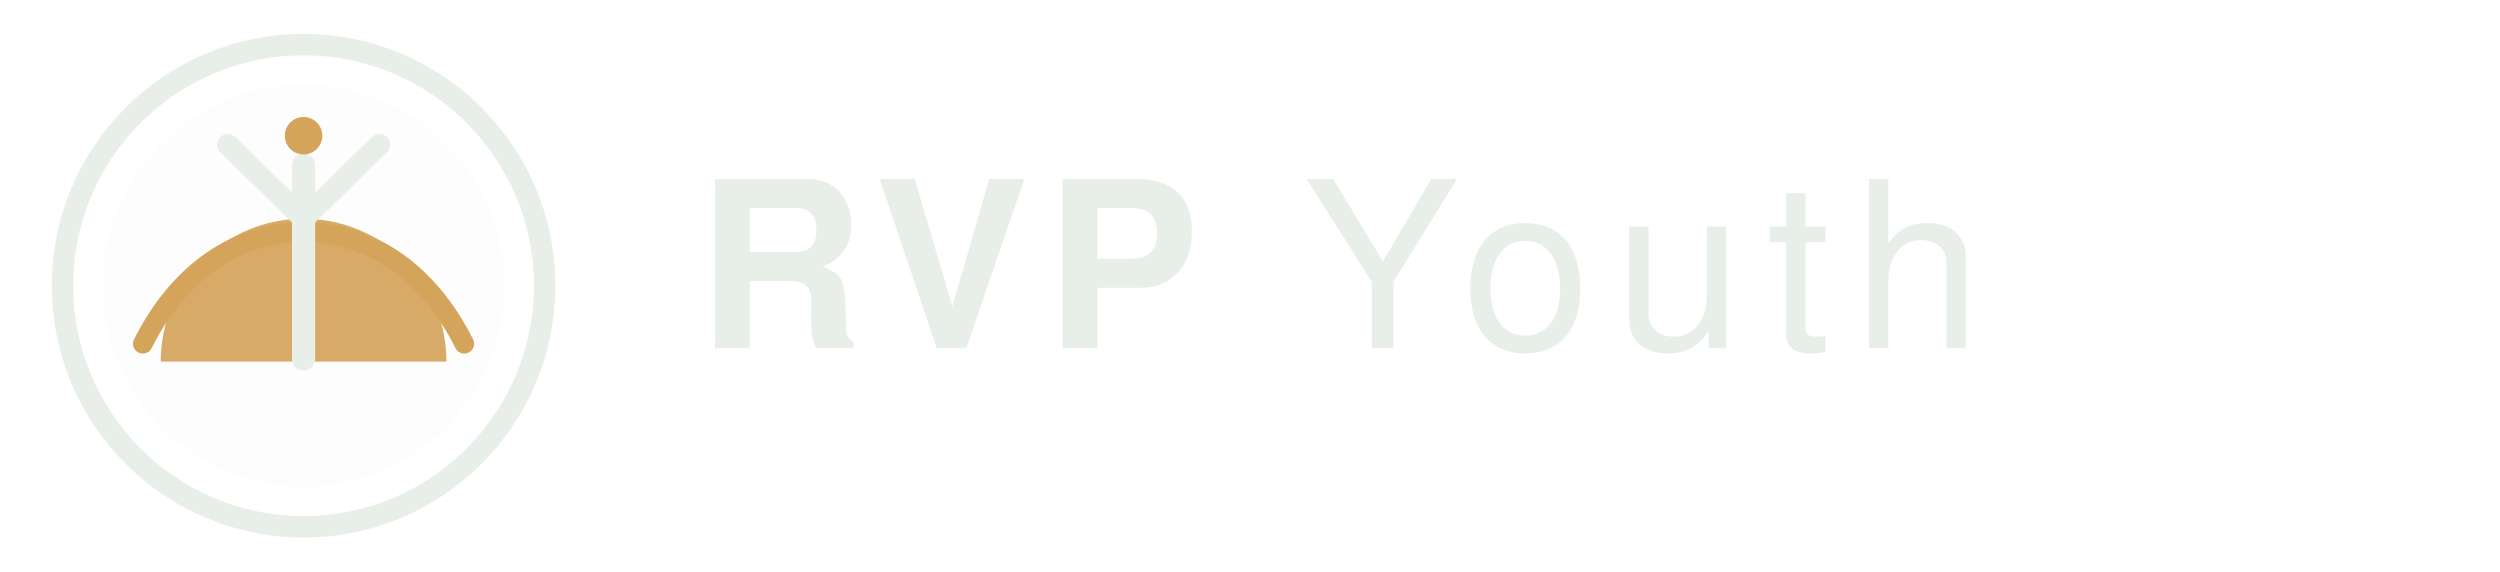
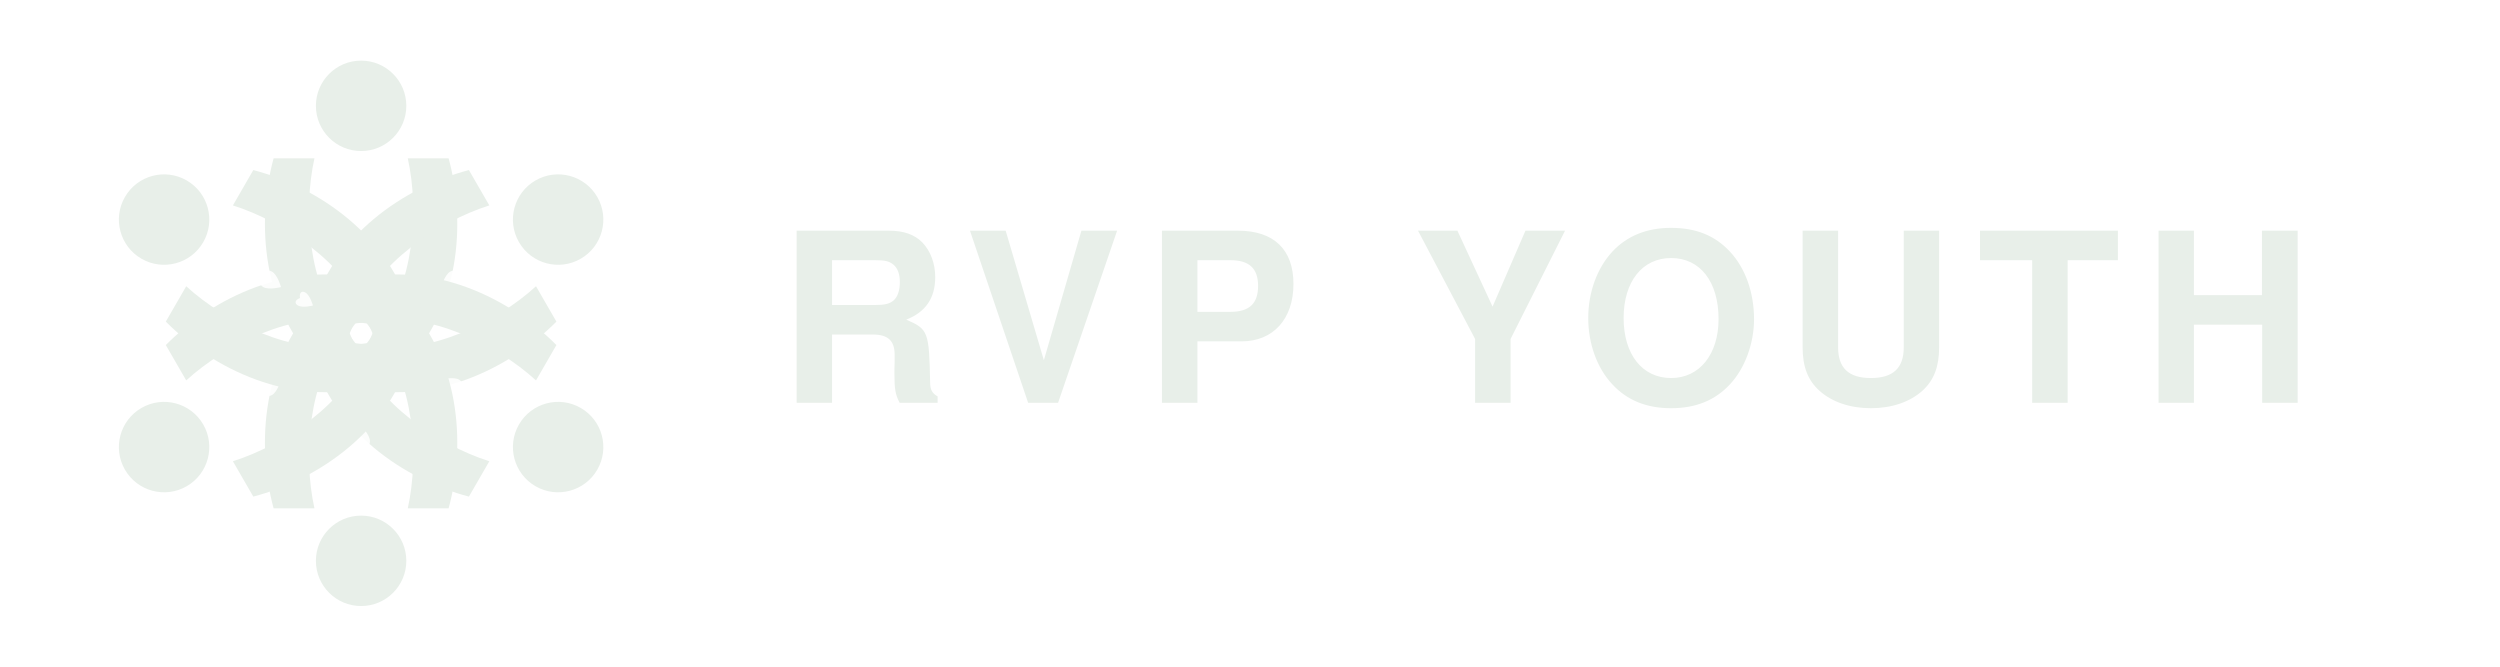
- <svg xmlns="http://www.w3.org/2000/svg" viewBox="0 0 280 64" role="img" aria-label="RVP Youth">
-   <g transform="translate(2 0)">
-     <circle cx="32" cy="32" r="27" fill="none" stroke="#e8efe9" stroke-width="2.4" />
-     <circle cx="32" cy="32" r="22.5" fill="#e8efe9" opacity="0.1" />
-     <path d="M14 38.5 C18 30.5 24.5 26 32 26 C39.5 26 46 30.5 50 38.5" fill="none" stroke="#d4a45a" stroke-width="2.2" stroke-linecap="round" />
-     <path d="M16 40.5 A16 16 0 0 1 48 40.5" fill="#d4a45a" opacity="0.92" />
-     <path d="M32 40.2 V18.5" stroke="#e8efe9" stroke-width="2.6" stroke-linecap="round" />
-     <path d="M32 24.5 L23.5 16.2" stroke="#e8efe9" stroke-width="2.4" stroke-linecap="round" />
-     <path d="M32 24.5 L40.5 16.2" stroke="#e8efe9" stroke-width="2.4" stroke-linecap="round" />
-     <circle cx="32" cy="15.2" r="2.1" fill="#d4a45a" />
+ <svg xmlns="http://www.w3.org/2000/svg" viewBox="0 0 360 96" role="img" aria-label="RVP Youth">
+   <g transform="translate(52 48) scale(0.42) rotate(0)">
+     <g fill="#E8EFE9">
+       <circle cx="0" cy="-78" r="15.5" />
+       <path d="M-30,-60 C-36,-38 -34,-8 -14,12 L0,24 L14,12 C34,-8 36,-38 30,-60                L16,-60 C20,-42 18,-16 6,-2 L0,6 L-6,-2 C-18,-16 -20,-42 -16,-60 Z" />
+       <g fill="rgba(255,255,255,0.92)" opacity="0.95">
+         <path transform="translate(0 -48) scale(0.42)" d="M0,6 C0,6 -8,-2 -8,-8 C-8,-12 -5,-14 0,-10 C5,-14 8,-12 8,-8 C8,-2 0,6 0,6Z" />
+         <path transform="translate(0 -34) scale(0.38)" d="M0,6 C0,6 -8,-2 -8,-8 C-8,-12 -5,-14 0,-10 C5,-14 8,-12 8,-8 C8,-2 0,6 0,6Z" />
+         <path transform="translate(0 -21) scale(0.32)" d="M0,6 C0,6 -8,-2 -8,-8 C-8,-12 -5,-14 0,-10 C5,-14 8,-12 8,-8 C8,-2 0,6 0,6Z" />
+       </g>
+     </g>
  </g>
-   <text x="78" y="39" fill="#e8efe9" font-family="ui-sans-serif, system-ui, 'Segoe UI', Helvetica, Arial, sans-serif" font-size="26" font-weight="700" letter-spacing="1.8">RVP</text>
-   <text x="146" y="39" fill="#e8efe9" font-family="ui-sans-serif, system-ui, 'Segoe UI', Helvetica, Arial, sans-serif" font-size="26" font-weight="500" letter-spacing="2.6">Youth</text>
+   <g transform="translate(52 48) scale(0.42) rotate(60)">
+     <g fill="#E8EFE9">
+       <circle cx="0" cy="-78" r="15.5" />
+       <path d="M-30,-60 C-36,-38 -34,-8 -14,12 L0,24 L14,12 C34,-8 36,-38 30,-60                L16,-60 C20,-42 18,-16 6,-2 L0,6 L-6,-2 C-18,-16 -20,-42 -16,-60 Z" />
+       <g fill="rgba(255,255,255,0.92)" opacity="0.95">
+         <path transform="translate(0 -48) scale(0.42)" d="M0,6 C0,6 -8,-2 -8,-8 C-8,-12 -5,-14 0,-10 C5,-14 8,-12 8,-8 C8,-2 0,6 0,6Z" />
+         <path transform="translate(0 -34) scale(0.38)" d="M0,6 C0,6 -8,-2 -8,-8 C-8,-12 -5,-14 0,-10 C5,-14 8,-12 8,-8 C8,-2 0,6 0,6Z" />
+         <path transform="translate(0 -21) scale(0.32)" d="M0,6 C0,6 -8,-2 -8,-8 C-8,-12 -5,-14 0,-10 C5,-14 8,-12 8,-8 C8,-2 0,6 0,6Z" />
+       </g>
+     </g>
+   </g>
+   <g transform="translate(52 48) scale(0.42) rotate(120)">
+     <g fill="#E8EFE9">
+       <circle cx="0" cy="-78" r="15.5" />
+       <path d="M-30,-60 C-36,-38 -34,-8 -14,12 L0,24 L14,12 C34,-8 36,-38 30,-60                L16,-60 C20,-42 18,-16 6,-2 L0,6 L-6,-2 C-18,-16 -20,-42 -16,-60 Z" />
+       <g fill="rgba(255,255,255,0.92)" opacity="0.95">
+         <path transform="translate(0 -48) scale(0.42)" d="M0,6 C0,6 -8,-2 -8,-8 C-8,-12 -5,-14 0,-10 C5,-14 8,-12 8,-8 C8,-2 0,6 0,6Z" />
+         <path transform="translate(0 -34) scale(0.38)" d="M0,6 C0,6 -8,-2 -8,-8 C-8,-12 -5,-14 0,-10 C5,-14 8,-12 8,-8 C8,-2 0,6 0,6Z" />
+         <path transform="translate(0 -21) scale(0.32)" d="M0,6 C0,6 -8,-2 -8,-8 C-8,-12 -5,-14 0,-10 C5,-14 8,-12 8,-8 C8,-2 0,6 0,6Z" />
+       </g>
+     </g>
+   </g>
+   <g transform="translate(52 48) scale(0.42) rotate(180)">
+     <g fill="#E8EFE9">
+       <circle cx="0" cy="-78" r="15.5" />
+       <path d="M-30,-60 C-36,-38 -34,-8 -14,12 L0,24 L14,12 C34,-8 36,-38 30,-60                L16,-60 C20,-42 18,-16 6,-2 L0,6 L-6,-2 C-18,-16 -20,-42 -16,-60 Z" />
+       <g fill="rgba(255,255,255,0.92)" opacity="0.95">
+         <path transform="translate(0 -48) scale(0.42)" d="M0,6 C0,6 -8,-2 -8,-8 C-8,-12 -5,-14 0,-10 C5,-14 8,-12 8,-8 C8,-2 0,6 0,6Z" />
+         <path transform="translate(0 -34) scale(0.38)" d="M0,6 C0,6 -8,-2 -8,-8 C-8,-12 -5,-14 0,-10 C5,-14 8,-12 8,-8 C8,-2 0,6 0,6Z" />
+         <path transform="translate(0 -21) scale(0.32)" d="M0,6 C0,6 -8,-2 -8,-8 C-8,-12 -5,-14 0,-10 C5,-14 8,-12 8,-8 C8,-2 0,6 0,6Z" />
+       </g>
+     </g>
+   </g>
+   <g transform="translate(52 48) scale(0.42) rotate(240)">
+     <g fill="#E8EFE9">
+       <circle cx="0" cy="-78" r="15.5" />
+       <path d="M-30,-60 C-36,-38 -34,-8 -14,12 L0,24 L14,12 C34,-8 36,-38 30,-60                L16,-60 C20,-42 18,-16 6,-2 L0,6 L-6,-2 C-18,-16 -20,-42 -16,-60 Z" />
+       <g fill="rgba(255,255,255,0.92)" opacity="0.95">
+         <path transform="translate(0 -48) scale(0.42)" d="M0,6 C0,6 -8,-2 -8,-8 C-8,-12 -5,-14 0,-10 C5,-14 8,-12 8,-8 C8,-2 0,6 0,6Z" />
+         <path transform="translate(0 -34) scale(0.38)" d="M0,6 C0,6 -8,-2 -8,-8 C-8,-12 -5,-14 0,-10 C5,-14 8,-12 8,-8 C8,-2 0,6 0,6Z" />
+         <path transform="translate(0 -21) scale(0.32)" d="M0,6 C0,6 -8,-2 -8,-8 C-8,-12 -5,-14 0,-10 C5,-14 8,-12 8,-8 C8,-2 0,6 0,6Z" />
+       </g>
+     </g>
+   </g>
+   <g transform="translate(52 48) scale(0.42) rotate(300)">
+     <g fill="#E8EFE9">
+       <circle cx="0" cy="-78" r="15.5" />
+       <path d="M-30,-60 C-36,-38 -34,-8 -14,12 L0,24 L14,12 C34,-8 36,-38 30,-60                L16,-60 C20,-42 18,-16 6,-2 L0,6 L-6,-2 C-18,-16 -20,-42 -16,-60 Z" />
+       <g fill="rgba(255,255,255,0.92)" opacity="0.95">
+         <path transform="translate(0 -48) scale(0.42)" d="M0,6 C0,6 -8,-2 -8,-8 C-8,-12 -5,-14 0,-10 C5,-14 8,-12 8,-8 C8,-2 0,6 0,6Z" />
+         <path transform="translate(0 -34) scale(0.38)" d="M0,6 C0,6 -8,-2 -8,-8 C-8,-12 -5,-14 0,-10 C5,-14 8,-12 8,-8 C8,-2 0,6 0,6Z" />
+         <path transform="translate(0 -21) scale(0.32)" d="M0,6 C0,6 -8,-2 -8,-8 C-8,-12 -5,-14 0,-10 C5,-14 8,-12 8,-8 C8,-2 0,6 0,6Z" />
+       </g>
+     </g>
+   </g>
+   <text x="112" y="58" fill="#E8EFE9" font-family="Montserrat, ui-sans-serif, system-ui, 'Segoe UI', Helvetica, Arial, sans-serif" font-size="34" font-weight="800" letter-spacing="3.2">RVP YOUTH</text>
</svg>
